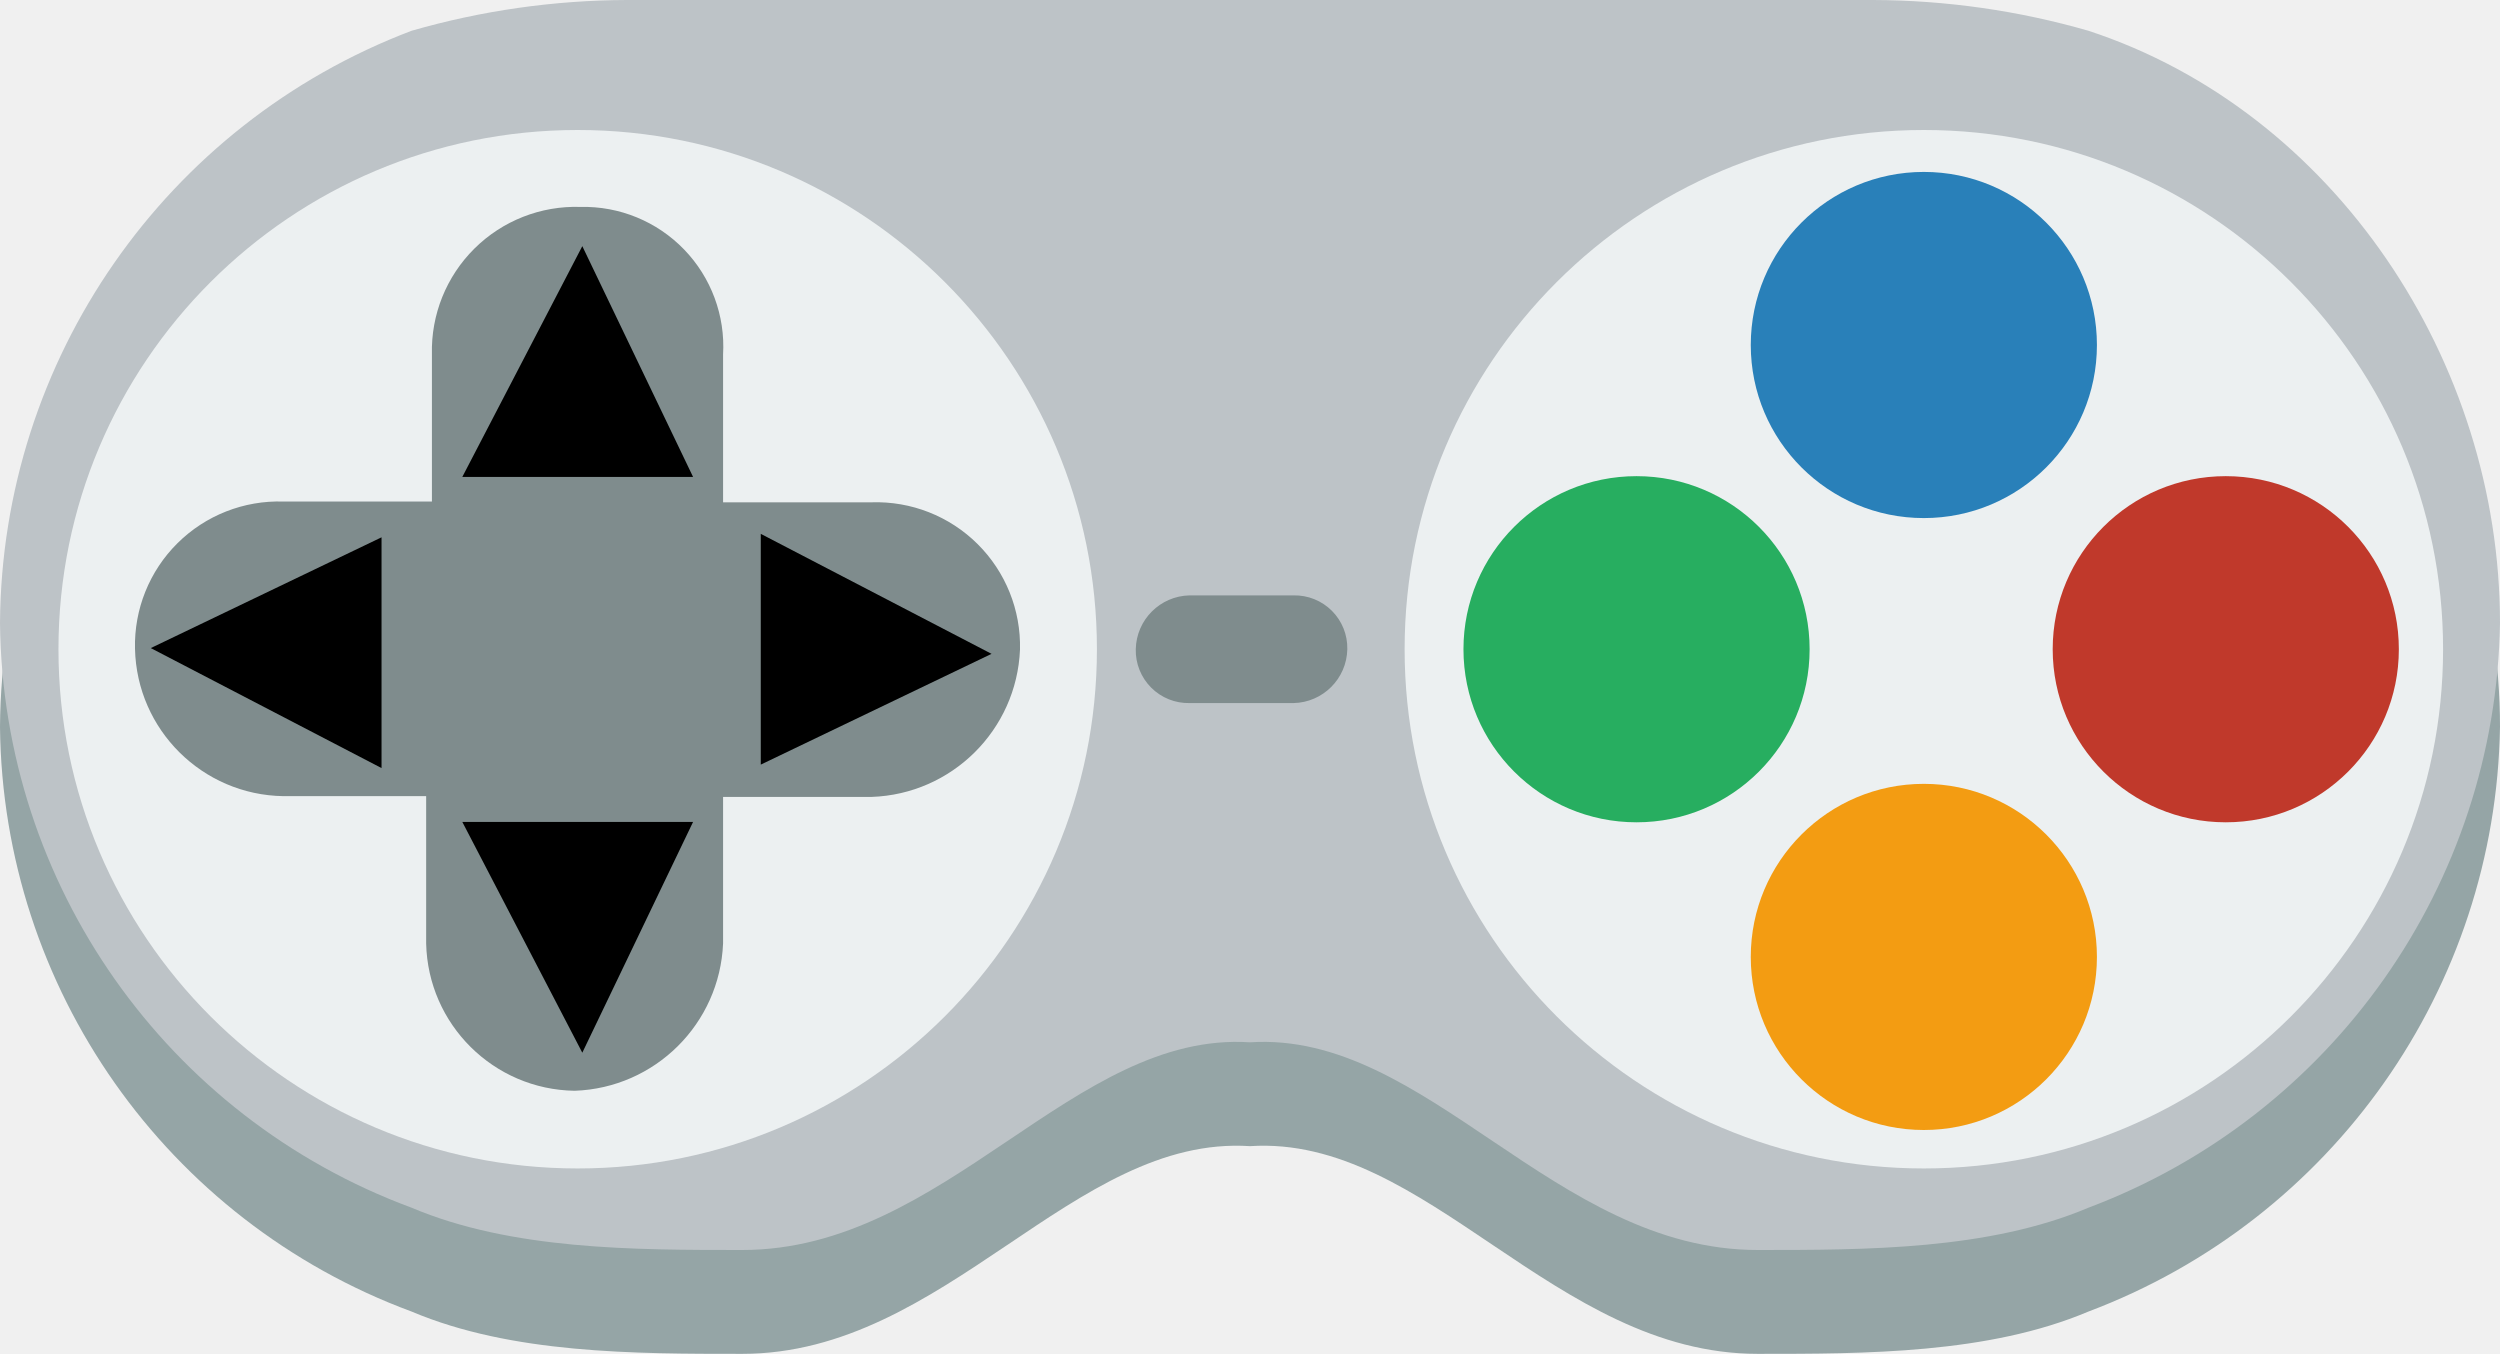
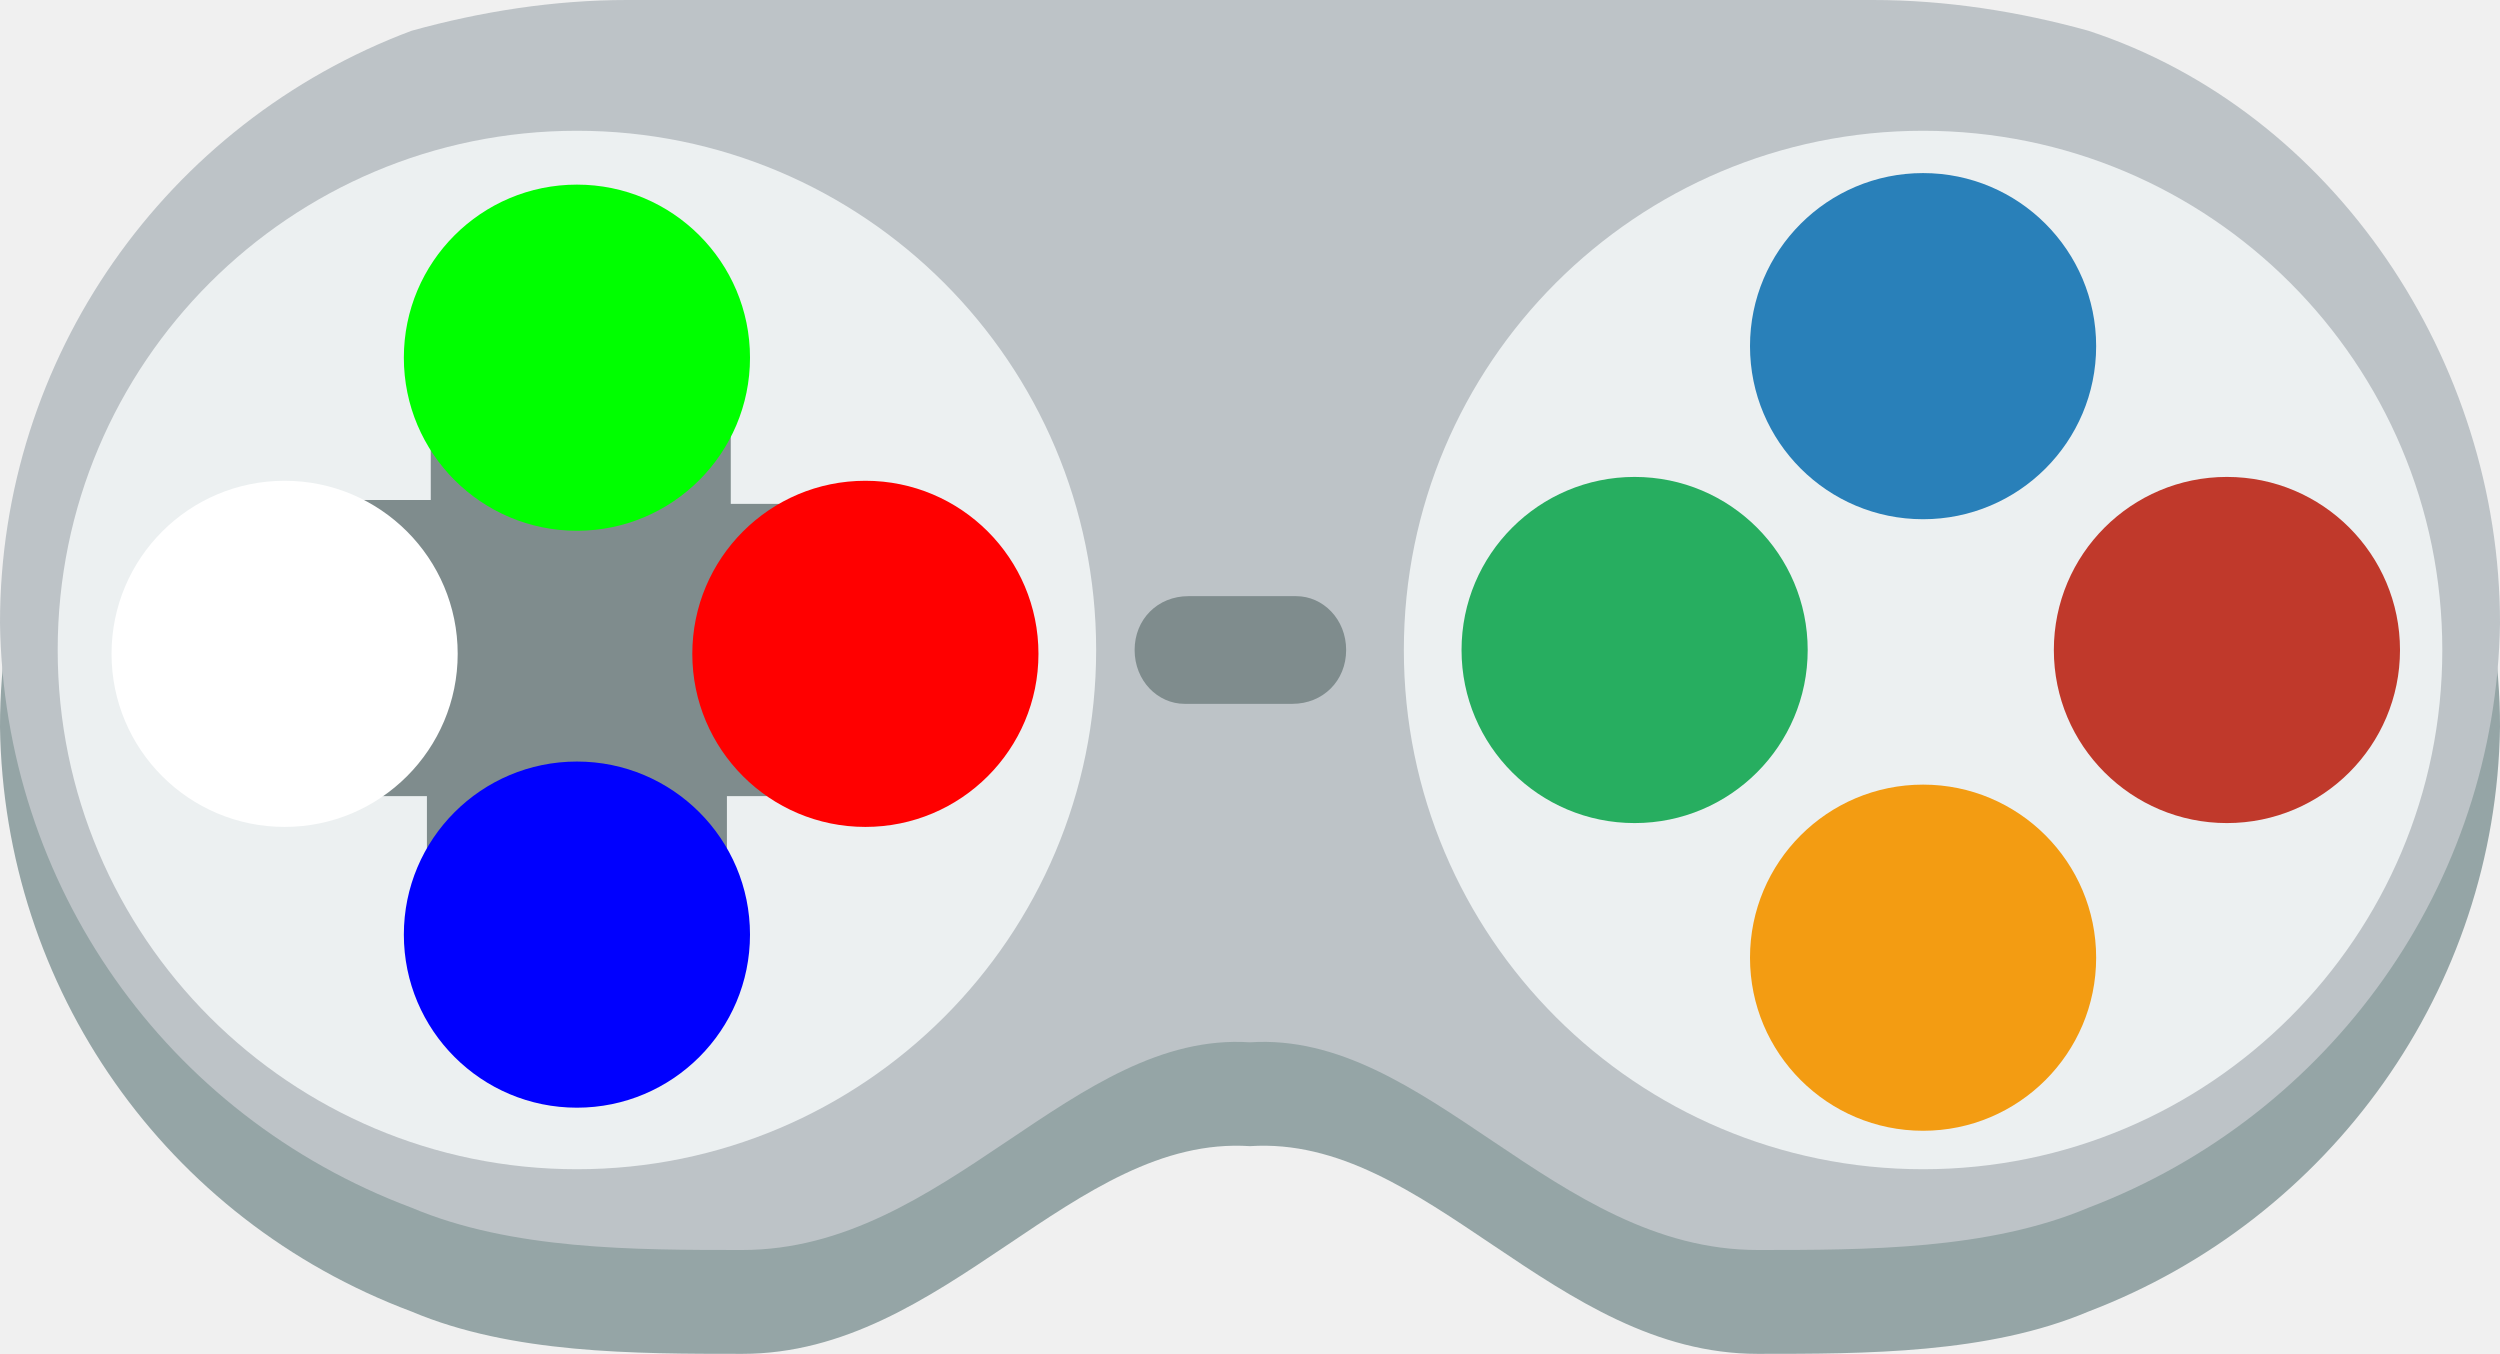
- <svg xmlns="http://www.w3.org/2000/svg" viewBox="0 0 65 35.2">
-   <defs>
-     <style>.cls-1{fill:#95a5a6;}.cls-2{fill:#bdc3c7;}.cls-3{fill:#ecf0f1;}.cls-4{fill:#7f8c8d;}.cls-5{fill:#27ae60;}.cls-6{fill:#f39c12;}.cls-7{fill:#2980b9;}.cls-8{fill:#c0392b;}</style>
-   </defs>
-   <g id="Calque_2" data-name="Calque 2">
-     <g id="Layer_1" data-name="Layer 1">
-       <g id="_Groupe_" data-name="&lt;Groupe&gt;">
-         <path id="_Tracé_" data-name="&lt;Tracé&gt;" class="cls-1" d="M16.3,2.7a20.48,20.48,0,0,0-5.6.8A16.59,16.59,0,0,0,0,18.9,16.39,16.39,0,0,0,10.7,34.1c2.6,1.1,5.8,1.1,8.6,1.1,5.3,0,8.6-5.7,13.2-5.4,4.6-.3,7.9,5.4,13.2,5.4,2.8,0,6,0,8.6-1.1A16.53,16.53,0,0,0,65,18.9c0-6.8-4.3-13.3-10.7-15.4a20.48,20.48,0,0,0-5.6-.8H16.3Z" />
-         <path id="_Tracé_2" data-name="&lt;Tracé&gt;" class="cls-2" d="M16.3,0a20.48,20.48,0,0,0-5.6.8A16.59,16.59,0,0,0,0,16.2,16.39,16.39,0,0,0,10.7,31.4c2.6,1.1,5.8,1.1,8.6,1.1,5.3,0,8.6-5.7,13.2-5.4,4.6-.3,7.9,5.4,13.2,5.4,2.8,0,6,0,8.6-1.1A16.53,16.53,0,0,0,65,16.2C65,9.4,60.7,2.9,54.3.8A20.48,20.48,0,0,0,48.7,0H16.3Z" />
-         <circle id="_Tracé_3" data-name="&lt;Tracé&gt;" class="cls-3" cx="15.02" cy="16.88" r="13.5" />
-         <path id="_Tracé_4" data-name="&lt;Tracé&gt;" class="cls-4" d="M15.09,5.38a3.74,3.74,0,0,0-3.86,3.83v3.83H7.37a3.74,3.74,0,0,0-3.86,3.83,3.92,3.92,0,0,0,3.86,3.83h3.71v3.83a3.92,3.92,0,0,0,3.86,3.83,4,4,0,0,0,3.86-3.83V20.72h3.86a4,4,0,0,0,3.86-3.83,3.74,3.74,0,0,0-3.86-3.83H18.8V9.22A3.63,3.63,0,0,0,15.09,5.38Z" />
-         <circle id="bt1" class="cls-3" cx="50.02" cy="16.88" r="13.5" />
-         <circle id="bt2" class="cls-5" cx="42.55" cy="16.88" r="4.5" />
-         <circle id="bt3" class="cls-6" cx="50.02" cy="24.88" r="4.5" />
-         <circle id="bt4" class="cls-7" cx="50.02" cy="8.97" r="4.5" />
-         <circle id="bt5" class="cls-8" cx="57.87" cy="16.88" r="4.5" />
-         <path id="_Tracé_5" data-name="&lt;Tracé&gt;" class="cls-4" d="M30.93,15.48a1.43,1.43,0,0,0-1.4,1.4,1.37,1.37,0,0,0,1.4,1.4h2.7a1.43,1.43,0,0,0,1.4-1.4,1.37,1.37,0,0,0-1.4-1.4Z" />
+ <svg xmlns="http://www.w3.org/2000/svg" version="1.1" id="Calque_1" x="0px" y="0px" viewBox="0 0 65 35.2" style="enable-background:new 0 0 65 35.2;" xml:space="preserve">
+   <style type="text/css">
+ 	.st0{fill:#95A5A6;}
+ 	.st1{fill:#BDC3C7;}
+ 	.st2{fill:#ECF0F1;}
+ 	.st3{fill:#7F8C8D;}
+ 	.st4{fill:#27AE60;}
+ 	.st5{fill:#F39C12;}
+ 	.st6{fill:#2980B9;}
+ 	.st7{fill:#C0392B;}
+ 	.st8{fill:none;}
+ </style>
+   <g id="Calque_2">
+     <g id="Layer_1">
+       <g id="_Groupe_">
+         <path id="_Tracé_" class="st0" d="M16.3,2.7c-1.9,0-3.8,0.3-5.6,0.8C4.3,5.9,0,12,0,18.9c0.1,6.8,4.3,12.8,10.7,15.2     c2.6,1.1,5.8,1.1,8.6,1.1c5.3,0,8.6-5.7,13.2-5.4c4.6-0.3,7.9,5.4,13.2,5.4c2.8,0,6,0,8.6-1.1c6.3-2.4,10.6-8.4,10.7-15.2     c0-6.8-4.3-13.3-10.7-15.4c-1.8-0.5-3.7-0.8-5.6-0.8H16.3z" />
+         <path id="_Tracé_2" class="st1" d="M16.3,0c-1.9,0-3.8,0.3-5.6,0.8C4.3,3.2,0,9.3,0,16.2C0.1,23,4.3,29,10.7,31.4     c2.6,1.1,5.8,1.1,8.6,1.1c5.3,0,8.6-5.7,13.2-5.4c4.6-0.3,7.9,5.4,13.2,5.4c2.8,0,6,0,8.6-1.1C60.6,29,64.9,23,65,16.2     c0-6.8-4.3-13.3-10.7-15.4C52.5,0.3,50.6,0,48.7,0H16.3z" />
+         <circle id="_Tracé_3" class="st2" cx="15" cy="16.9" r="13.5" />
+         <path id="_Tracé_4" class="st3" d="M15.1,5.4C13,5.3,11.3,6.9,11.2,9c0,0,0,0,0,0c0,0.1,0,0.1,0,0.2V13H7.4     c-2.1-0.1-3.8,1.6-3.9,3.6c0,0,0,0,0,0c0,0.1,0,0.1,0,0.2c0,2.1,1.7,3.8,3.9,3.9h3.7v3.8c0,2.1,1.8,3.8,3.9,3.8     c2.1-0.1,3.8-1.7,3.9-3.8v-3.8h3.9c2.1-0.1,3.8-1.7,3.9-3.8c0.1-2.1-1.6-3.8-3.6-3.8c0,0,0,0,0,0h-4.1V9.2c0.1-2-1.4-3.7-3.4-3.8     L15.1,5.4z" />
+         <circle id="bt1" class="st2" cx="50" cy="16.9" r="13.5" />
+         <circle id="bt2" class="st4" cx="42.5" cy="16.9" r="4.5" />
+         <circle id="bt3" class="st5" cx="50" cy="24.9" r="4.5" />
+         <circle id="bt4" class="st6" cx="50" cy="9" r="4.5" />
+         <circle id="bt5" class="st7" cx="57.9" cy="16.9" r="4.5" />
+         <path id="_Tracé_5" class="st3" d="M30.9,15.5c-0.8,0-1.4,0.6-1.4,1.4c0,0.8,0.6,1.4,1.3,1.4c0,0,0,0,0,0h2.8     c0.8,0,1.4-0.6,1.4-1.4c0-0.8-0.6-1.4-1.3-1.4c0,0,0,0,0,0H30.9z" />
      </g>
-       <polygon id="top" points="15.14 6.4 12.02 12.4 18.02 12.4 15.14 6.4" />
-       <polygon id="left" points="25.78 17 19.78 13.88 19.78 19.88 25.78 17" />
-       <polygon id="bot" points="3.92 16.85 9.92 19.97 9.92 13.97 3.92 16.85" />
-       <polygon id="right" points="15.14 27.37 18.02 21.37 12.02 21.37 15.14 27.37" />
+       <polygon id="top" points="15.1,6.4 12,12.4 18,12.4   " />
+       <polygon id="left" points="25.8,17 19.8,13.9 19.8,19.9   " />
+       <polygon id="bot" points="3.9,16.9 9.9,20 9.9,14   " />
+       <polygon id="right" points="15.1,27.4 18,21.4 12,21.4   " />
+       <circle class="hitboxLeft" fill="#FFFFFF" fill-opacity="1" cx="7.4" cy="17" r="4.5" />
+       <circle class="hitboxDown" fill="#0000FF" fill-opacity="1" cx="15" cy="24.3" r="4.5" />
+       <circle class="hitboxUp" fill="#00FF00" fill-opacity="1" cx="15" cy="9.3" r="4.5" />
+       <circle class="hitboxRight" fill="#FF0000" fill-opacity="1" cx="22.5" cy="17" r="4.5" />
    </g>
  </g>
</svg>
